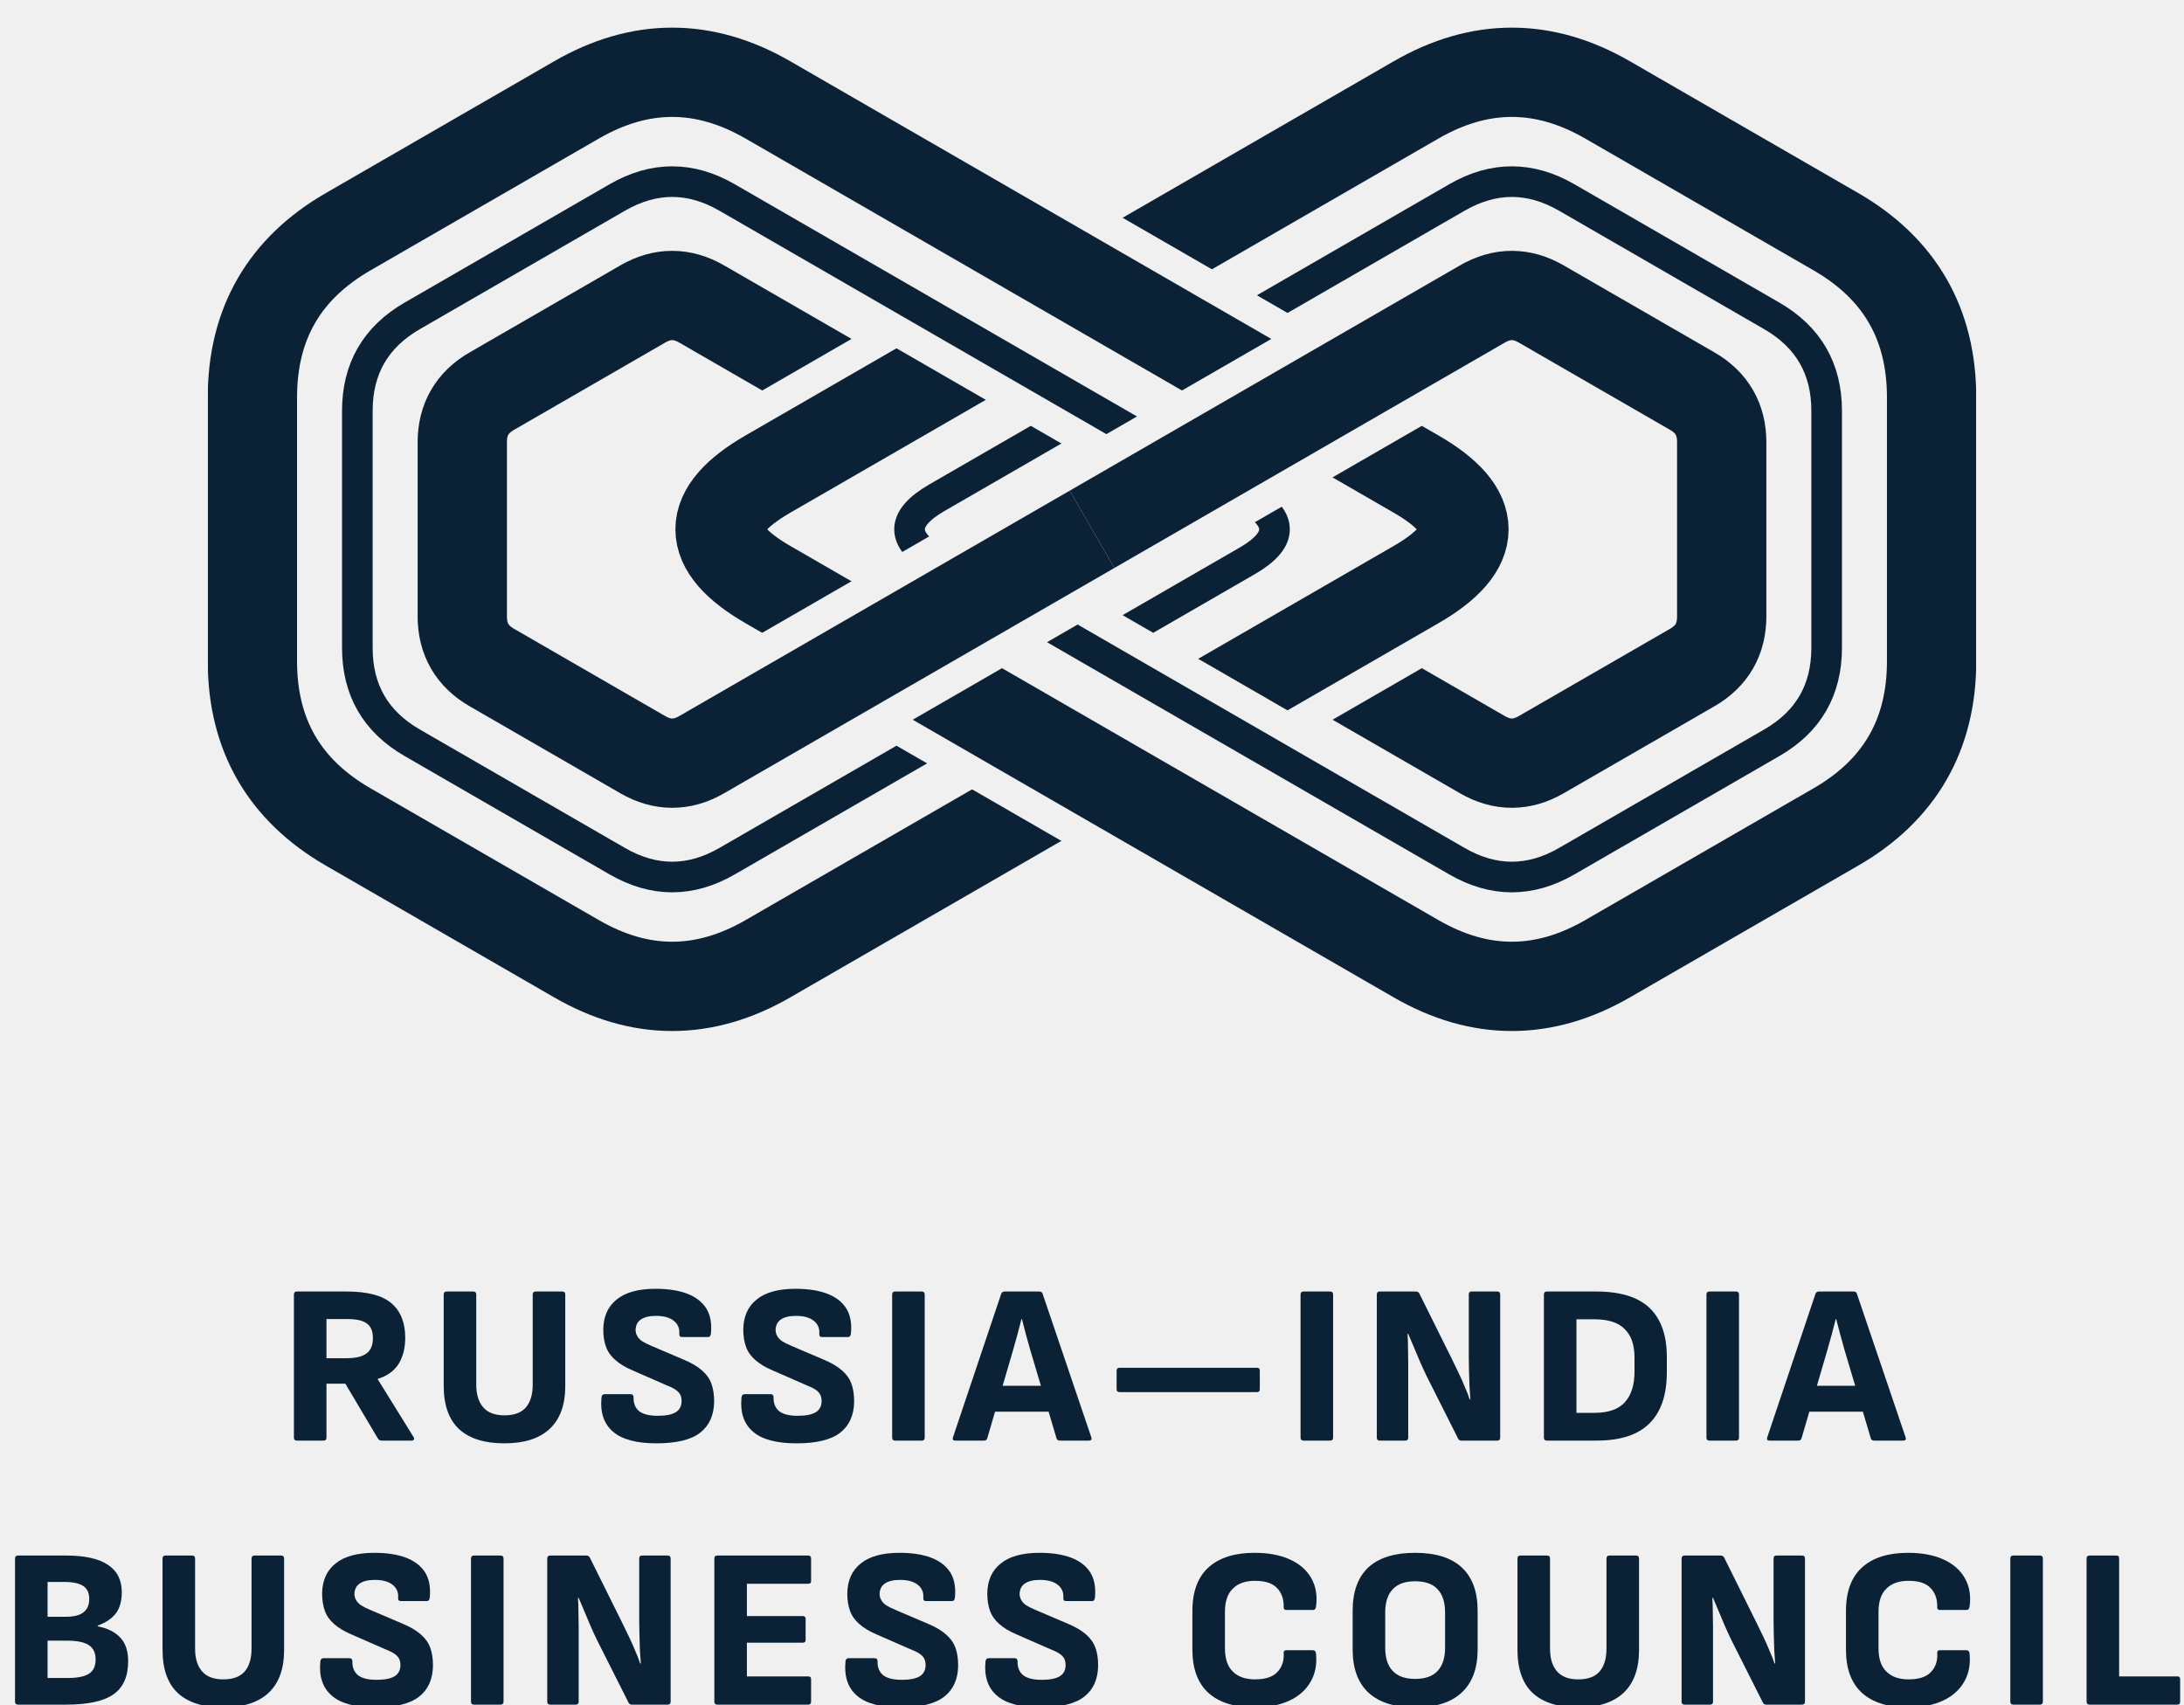
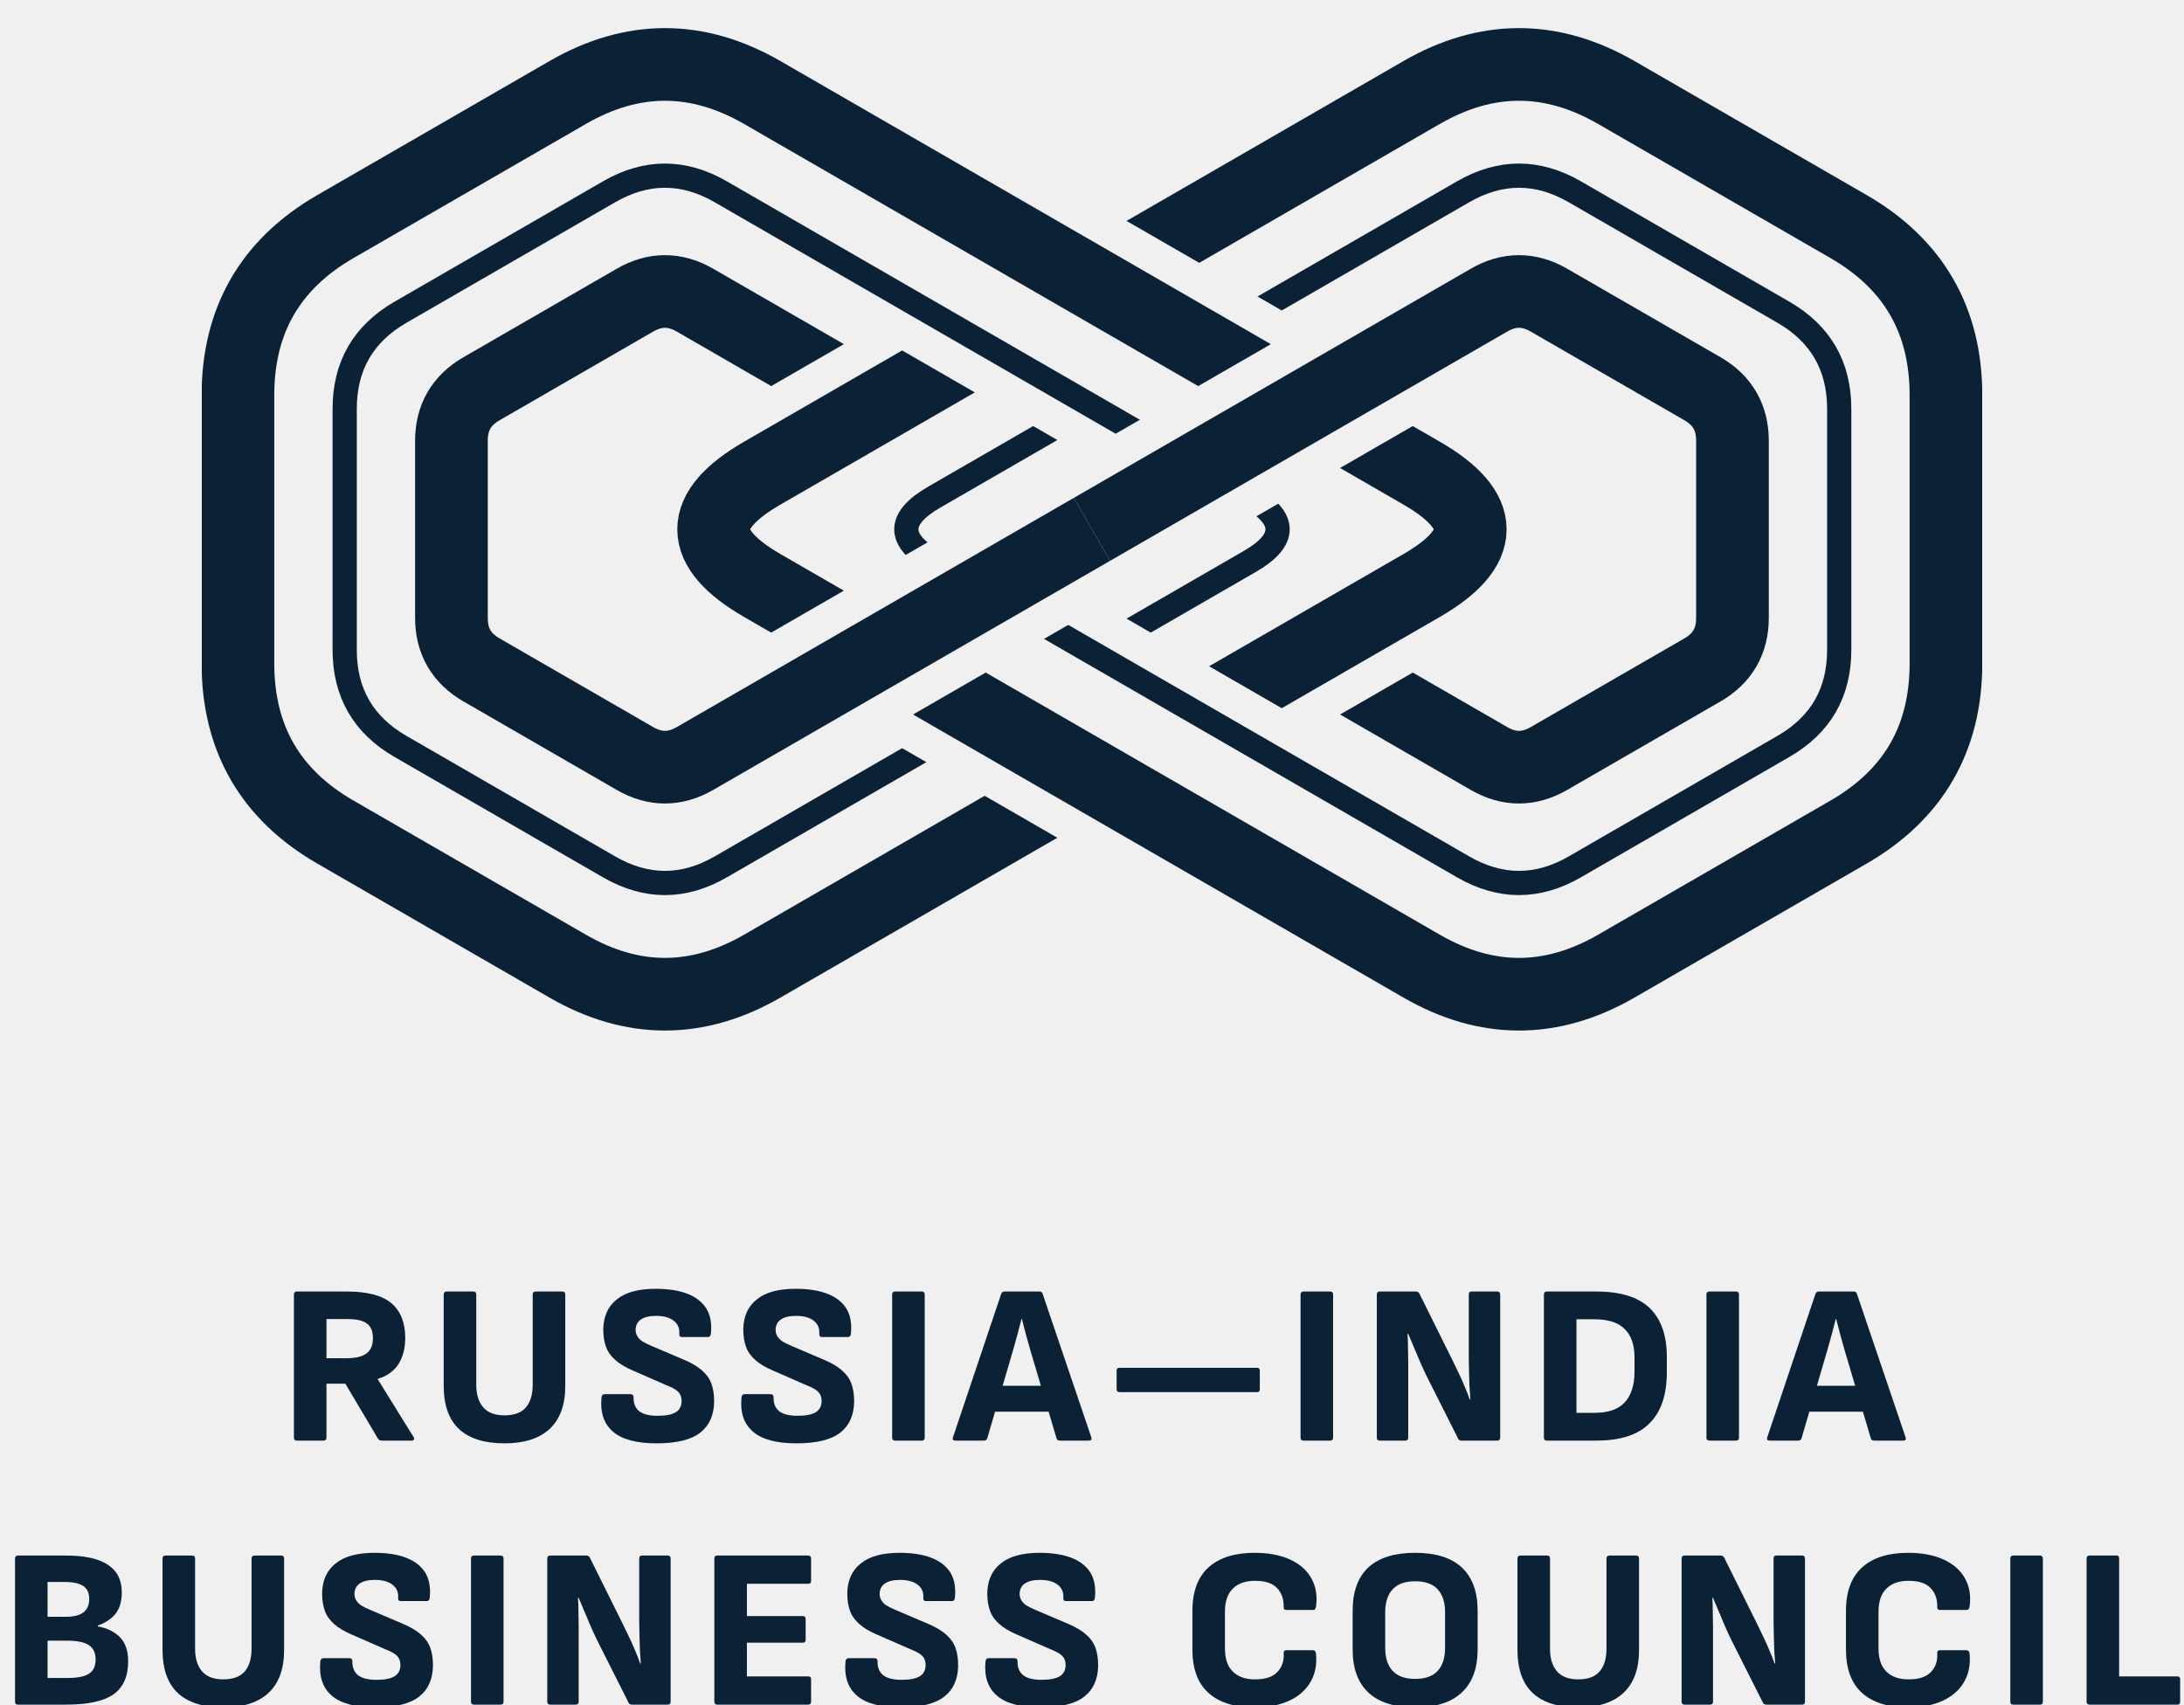
<svg xmlns="http://www.w3.org/2000/svg" viewBox="0 0 206.27 161.02" width="247.53" height="193.23" role="img" aria-label="RUSSIA–INDIA BUSINESS COUNCIL">
-   <svg x="19.62" y="0" viewBox="0.75 -2.25 207.95 124.5" width="167.03" height="100">
+   <svg x="19.04" y="0" viewBox="1.8 -1.2 205.85 122.4" width="168.18" height="100">
    <defs>
-       <clipPath id="q86t">
+       <clipPath id="q55t">
        <rect x="40" y="-20" width="129.45" height="80" />
      </clipPath>
-       <clipPath id="q86u">
+       <clipPath id="q55u">
        <rect x="40" y="60" width="129.45" height="90" />
      </clipPath>
-       <clipPath id="q86l">
+       <clipPath id="q55l">
        <path d="M-30 -30L52.77 -30L156.69 150L-30 150Z" />
      </clipPath>
-       <clipPath id="q86r">
+       <clipPath id="q55r">
        <path d="M239.45 -30L52.77 -30L156.69 150L239.45 150Z" />
      </clipPath>
-       <mask id="q86mi" maskUnits="userSpaceOnUse" x="-20" y="-20" width="249.45" height="160">
+       <mask id="q55mi" maskUnits="userSpaceOnUse" x="-20" y="-20" width="249.45" height="160">
        <rect x="-20" y="-20" width="249.45" height="160" fill="#fff" />
-         <path d="M68.64 52.34L91.45 39.16" fill="none" stroke="#000" stroke-width="17.7" stroke-linejoin="round" stroke-linecap="butt" />
-         <path d="M118 80.84L140.82 67.66" fill="none" stroke="#000" stroke-width="17.7" stroke-linejoin="round" stroke-linecap="butt" />
+         <path d="M70.01 51.54L90.08 39.96" fill="none" stroke="#000" stroke-width="16.4" stroke-linejoin="round" stroke-linecap="butt" />
+         <path d="M119.38 80.04L139.44 68.46" fill="none" stroke="#000" stroke-width="16.4" stroke-linejoin="round" stroke-linecap="butt" />
      </mask>
-       <mask id="q86mo" maskUnits="userSpaceOnUse" x="-20" y="-20" width="249.45" height="160">
+       <mask id="q55mo" maskUnits="userSpaceOnUse" x="-20" y="-20" width="249.45" height="160">
        <rect x="-20" y="-20" width="249.45" height="160" fill="#fff" />
-         <g clip-path="url(#q86t)">
-           <path d="M10.45 45.07Q10.45 34.07 19.97 28.57L45.84 13.63Q55.36 8.13 64.89 13.63L135.67 54.5Q145.2 60 135.67 65.5L64.89 106.37Q55.36 111.87 45.84 106.37L19.97 91.43Q10.45 85.93 10.45 74.93Z" fill="none" stroke="#000" stroke-width="26.59" stroke-linejoin="round" stroke-linecap="round" />
+         <g clip-path="url(#q55t)">
+           <path d="M10.77 45.11Q10.77 34.25 20.17 28.83L45.96 13.94Q55.36 8.51 64.76 13.94L135.15 54.57Q144.55 60 135.15 65.43L64.76 106.06Q55.36 111.49 45.96 106.06L20.17 91.17Q10.77 85.75 10.77 74.89Z" fill="none" stroke="#000" stroke-width="25.94" stroke-linejoin="round" stroke-linecap="round" />
        </g>
-         <path d="M63.26 83.94L146.19 36.06" fill="none" stroke="#000" stroke-width="17.7" stroke-linejoin="round" stroke-linecap="butt" />
+         <path d="M63.26 83.94L146.19 36.06" fill="none" stroke="#000" stroke-width="16.4" stroke-linejoin="round" stroke-linecap="butt" />
      </mask>
-       <mask id="q86mb" maskUnits="userSpaceOnUse" x="-20" y="-20" width="249.45" height="160">
+       <mask id="q55mb" maskUnits="userSpaceOnUse" x="-20" y="-20" width="249.45" height="160">
        <rect x="-20" y="-20" width="249.45" height="160" fill="#fff" />
-         <g clip-path="url(#q86u)">
-           <path d="M199.01 45.07Q199.01 34.07 189.48 28.57L163.62 13.63Q154.09 8.13 144.56 13.63L73.78 54.5Q64.25 60 73.78 65.5L144.56 106.37Q154.09 111.87 163.62 106.37L189.48 91.43Q199.01 85.93 199.01 74.93Z" fill="none" stroke="#000" stroke-width="26.59" stroke-linejoin="round" stroke-linecap="round" />
+         <g clip-path="url(#q55u)">
+           <path d="M198.68 45.11Q198.68 34.25 189.28 28.83L163.49 13.94Q154.09 8.51 144.69 13.94L74.3 54.57Q64.9 60 74.3 65.43L144.69 106.06Q154.09 111.49 163.49 106.06L189.28 91.17Q198.68 85.75 198.68 74.89Z" fill="none" stroke="#000" stroke-width="25.94" stroke-linejoin="round" stroke-linecap="round" />
        </g>
-         <path d="M63.26 83.94L146.19 36.06" fill="none" stroke="#000" stroke-width="17.7" stroke-linejoin="round" stroke-linecap="butt" />
+         <path d="M63.26 83.94L146.19 36.06" fill="none" stroke="#000" stroke-width="16.4" stroke-linejoin="round" stroke-linecap="butt" />
      </mask>
    </defs>
-     <g mask="url(#q86mo)">
-       <path d="M203.45 44.5Q203.45 31.5 192.2 25L165.35 9.5Q154.09 3 142.83 9.5L66.62 53.5Q55.36 60 66.62 66.5L142.83 110.5Q154.09 117 165.35 110.5L192.2 95Q203.45 88.5 203.45 75.5Z" fill="none" stroke="#0B2236" stroke-width="10.5" stroke-linejoin="round" stroke-linecap="round" />
-       <path d="M191.11 46.07Q191.11 38.63 184.66 34.9L160.54 20.97Q154.09 17.25 147.64 20.97L86.49 56.28Q80.05 60 86.49 63.72L147.64 99.03Q154.09 102.75 160.54 99.03L184.66 85.1Q191.11 81.38 191.11 73.93Z" fill="none" stroke="#0B2236" stroke-width="3.6" stroke-linejoin="round" stroke-linecap="round" />
+     <g mask="url(#q55mo)">
+       <path d="M203.45 44.5Q203.45 31.5 192.2 25L165.35 9.5Q154.09 3 142.83 9.5L66.62 53.5Q55.36 60 66.62 66.5L142.83 110.5Q154.09 117 165.35 110.5L192.2 95Q203.45 88.5 203.45 75.5Z" fill="none" stroke="#0B2236" stroke-width="8.4" stroke-linejoin="round" stroke-linecap="round" />
+       <path d="M191.11 46.07Q191.11 38.63 184.66 34.9L160.54 20.97Q154.09 17.25 147.64 20.97L86.49 56.28Q80.05 60 86.49 63.72L147.64 99.03Q154.09 102.75 160.54 99.03L184.66 85.1Q191.11 81.38 191.11 73.93Z" fill="none" stroke="#0B2236" stroke-width="2.8" stroke-linejoin="round" stroke-linecap="round" />
    </g>
-     <g mask="url(#q86mb)">
-       <path d="M6 44.5Q6 31.5 17.26 25L44.11 9.5Q55.36 3 66.62 9.5L142.83 53.5Q154.09 60 142.83 66.5L66.62 110.5Q55.36 117 44.11 110.5L17.26 95Q6 88.5 6 75.5Z" fill="none" stroke="#0B2236" stroke-width="10.5" stroke-linejoin="round" stroke-linecap="round" />
-       <path d="M18.34 46.07Q18.34 38.63 24.79 34.9L48.91 20.97Q55.36 17.25 61.81 20.97L122.96 56.28Q129.41 60 122.96 63.72L61.81 99.03Q55.36 102.75 48.91 99.03L24.79 85.1Q18.34 81.38 18.34 73.93Z" fill="none" stroke="#0B2236" stroke-width="3.6" stroke-linejoin="round" stroke-linecap="round" />
+     <g mask="url(#q55mb)">
+       <path d="M6 44.5Q6 31.5 17.26 25L44.11 9.5Q55.36 3 66.62 9.5L142.83 53.5Q154.09 60 142.83 66.5L66.62 110.5Q55.36 117 44.11 110.5L17.26 95Q6 88.5 6 75.5Z" fill="none" stroke="#0B2236" stroke-width="8.4" stroke-linejoin="round" stroke-linecap="round" />
+       <path d="M18.34 46.07Q18.34 38.63 24.79 34.9L48.91 20.97Q55.36 17.25 61.81 20.97L122.96 56.28Q129.41 60 122.96 63.72L61.81 99.03Q55.36 102.75 48.91 99.03L24.79 85.1Q18.34 81.38 18.34 73.93Z" fill="none" stroke="#0B2236" stroke-width="2.8" stroke-linejoin="round" stroke-linecap="round" />
    </g>
-     <g mask="url(#q86mi)">
-       <g clip-path="url(#q86l)">
-         <path d="M80.05 45.75L58.83 33.5Q55.36 31.5 51.9 33.5L34.15 43.75Q30.68 45.75 30.68 49.75L30.68 70.25Q30.68 74.25 34.15 76.25L51.9 86.5Q55.36 88.5 58.83 86.5L150.63 33.5Q154.09 31.5 157.55 33.5L175.31 43.75Q178.77 45.75 178.77 49.75L178.77 70.25Q178.77 74.25 175.31 76.25L157.55 86.5Q154.09 88.5 150.63 86.5L129.41 74.25" fill="none" stroke="#0B2236" stroke-width="10.5" stroke-linejoin="round" stroke-linecap="butt" />
+     <g mask="url(#q55mi)">
+       <g clip-path="url(#q55l)">
+         <path d="M80.05 45.75L58.83 33.5Q55.36 31.5 51.9 33.5L34.15 43.75Q30.68 45.75 30.68 49.75L30.68 70.25Q30.68 74.25 34.15 76.25L51.9 86.5Q55.36 88.5 58.83 86.5L150.63 33.5Q154.09 31.5 157.55 33.5L175.31 43.75Q178.77 45.75 178.77 49.75L178.77 70.25Q178.77 74.25 175.31 76.25L157.55 86.5Q154.09 88.5 150.63 86.5L129.41 74.25" fill="none" stroke="#0B2236" stroke-width="8.4" stroke-linejoin="round" stroke-linecap="butt" />
      </g>
-       <g clip-path="url(#q86r)">
-         <path d="M80.05 45.75L58.83 33.5Q55.36 31.5 51.9 33.5L34.15 43.75Q30.68 45.75 30.68 49.75L30.68 70.25Q30.68 74.25 34.15 76.25L51.9 86.5Q55.36 88.5 58.83 86.5L150.63 33.5Q154.09 31.5 157.55 33.5L175.31 43.75Q178.77 45.75 178.77 49.75L178.77 70.25Q178.77 74.25 175.31 76.25L157.55 86.5Q154.09 88.5 150.63 86.5L129.41 74.25" fill="none" stroke="#0B2236" stroke-width="10.5" stroke-linejoin="round" stroke-linecap="butt" />
+       <g clip-path="url(#q55r)">
+         <path d="M80.05 45.75L58.83 33.5Q55.36 31.5 51.9 33.5L34.15 43.75Q30.68 45.75 30.68 49.75L30.68 70.25Q30.68 74.25 34.15 76.25L51.9 86.5Q55.36 88.5 58.83 86.5L150.63 33.5Q154.09 31.5 157.55 33.5L175.31 43.75Q178.77 45.75 178.77 49.75L178.77 70.25Q178.77 74.25 175.31 76.25L157.55 86.5Q154.09 88.5 150.63 86.5L129.41 74.25" fill="none" stroke="#0B2236" stroke-width="8.4" stroke-linejoin="round" stroke-linecap="butt" />
      </g>
    </g>
  </svg>
  <g transform="translate(26.34 136.08) scale(21.5)" fill="#0B2236">
    <path transform="translate(0 0)" d="M0.079 0Q0.066 0 0.066 -0.013V-0.642Q0.066 -0.655 0.079 -0.655H0.299Q0.434 -0.655 0.495 -0.603Q0.555 -0.551 0.555 -0.452Q0.555 -0.384 0.526 -0.337Q0.496 -0.29 0.434 -0.271V-0.27L0.592 -0.015Q0.596 -0.009 0.593 -0.005Q0.591 0 0.583 0H0.451Q0.441 0 0.435 -0.009L0.292 -0.25H0.209V-0.013Q0.209 0 0.196 0ZM0.209 -0.362H0.297Q0.357 -0.362 0.385 -0.383Q0.413 -0.404 0.413 -0.45Q0.413 -0.495 0.387 -0.514Q0.362 -0.534 0.301 -0.534H0.209Z" />
    <path transform="translate(0.663 0)" d="M0.328 0.012Q0.197 0.012 0.129 -0.05Q0.061 -0.113 0.061 -0.241V-0.642Q0.061 -0.655 0.074 -0.655H0.191Q0.204 -0.655 0.204 -0.642V-0.246Q0.204 -0.182 0.234 -0.147Q0.264 -0.111 0.328 -0.111Q0.393 -0.111 0.423 -0.147Q0.452 -0.182 0.452 -0.246V-0.642Q0.452 -0.655 0.465 -0.655H0.582Q0.595 -0.655 0.595 -0.642V-0.24Q0.595 -0.115 0.526 -0.051Q0.458 0.012 0.328 0.012Z" />
    <path transform="translate(1.379 0)" d="M0.28 0.012Q0.148 0.012 0.089 -0.039Q0.029 -0.09 0.038 -0.188Q0.039 -0.204 0.052 -0.204H0.166Q0.179 -0.204 0.179 -0.19Q0.178 -0.15 0.204 -0.129Q0.23 -0.109 0.285 -0.109Q0.339 -0.109 0.365 -0.125Q0.39 -0.141 0.39 -0.174Q0.39 -0.19 0.384 -0.202Q0.378 -0.214 0.363 -0.224Q0.348 -0.234 0.322 -0.244L0.178 -0.307Q0.128 -0.328 0.099 -0.354Q0.07 -0.379 0.058 -0.412Q0.046 -0.445 0.046 -0.488Q0.047 -0.574 0.105 -0.62Q0.162 -0.667 0.276 -0.667Q0.359 -0.667 0.416 -0.645Q0.472 -0.623 0.499 -0.58Q0.525 -0.537 0.519 -0.472Q0.518 -0.455 0.506 -0.455H0.391Q0.385 -0.455 0.382 -0.459Q0.379 -0.464 0.38 -0.472Q0.382 -0.506 0.355 -0.527Q0.328 -0.548 0.278 -0.548Q0.234 -0.548 0.211 -0.532Q0.189 -0.517 0.188 -0.487Q0.188 -0.472 0.195 -0.46Q0.201 -0.448 0.216 -0.437Q0.232 -0.427 0.258 -0.416L0.401 -0.355Q0.451 -0.334 0.48 -0.308Q0.509 -0.283 0.521 -0.25Q0.533 -0.217 0.533 -0.172Q0.532 -0.082 0.472 -0.035Q0.412 0.012 0.28 0.012Z" />
    <path transform="translate(1.994 0)" d="M0.28 0.012Q0.148 0.012 0.089 -0.039Q0.029 -0.09 0.038 -0.188Q0.039 -0.204 0.052 -0.204H0.166Q0.179 -0.204 0.179 -0.19Q0.178 -0.15 0.204 -0.129Q0.23 -0.109 0.285 -0.109Q0.339 -0.109 0.365 -0.125Q0.39 -0.141 0.39 -0.174Q0.39 -0.19 0.384 -0.202Q0.378 -0.214 0.363 -0.224Q0.348 -0.234 0.322 -0.244L0.178 -0.307Q0.128 -0.328 0.099 -0.354Q0.07 -0.379 0.058 -0.412Q0.046 -0.445 0.046 -0.488Q0.047 -0.574 0.105 -0.62Q0.162 -0.667 0.276 -0.667Q0.359 -0.667 0.416 -0.645Q0.472 -0.623 0.499 -0.58Q0.525 -0.537 0.519 -0.472Q0.518 -0.455 0.506 -0.455H0.391Q0.385 -0.455 0.382 -0.459Q0.379 -0.464 0.38 -0.472Q0.382 -0.506 0.355 -0.527Q0.328 -0.548 0.278 -0.548Q0.234 -0.548 0.211 -0.532Q0.189 -0.517 0.188 -0.487Q0.188 -0.472 0.195 -0.46Q0.201 -0.448 0.216 -0.437Q0.232 -0.427 0.258 -0.416L0.401 -0.355Q0.451 -0.334 0.48 -0.308Q0.509 -0.283 0.521 -0.25Q0.533 -0.217 0.533 -0.172Q0.532 -0.082 0.472 -0.035Q0.412 0.012 0.28 0.012Z" />
    <path transform="translate(2.628 0)" d="M0.079 0Q0.066 0 0.066 -0.013V-0.642Q0.066 -0.655 0.079 -0.655H0.196Q0.209 -0.655 0.209 -0.642V-0.013Q0.209 0 0.196 0Z" />
    <path transform="translate(2.963 0)" d="M0.008 0Q-0.006 0 -0.002 -0.014L0.21 -0.645Q0.214 -0.655 0.225 -0.655H0.378Q0.389 -0.655 0.392 -0.645L0.606 -0.014Q0.61 0 0.596 0H0.468Q0.456 0 0.453 -0.01L0.338 -0.397Q0.328 -0.431 0.319 -0.465Q0.31 -0.5 0.301 -0.534H0.299Q0.29 -0.499 0.281 -0.465Q0.272 -0.431 0.262 -0.397L0.149 -0.011Q0.146 0 0.135 0ZM0.162 -0.127 0.186 -0.241H0.411L0.437 -0.127Z" />
    <path transform="translate(3.627 0)" d="M0.066 -0.213Q0.053 -0.213 0.053 -0.226V-0.307Q0.053 -0.32 0.066 -0.32H0.67Q0.682 -0.32 0.682 -0.307V-0.226Q0.682 -0.213 0.67 -0.213Z" />
    <path transform="translate(4.422 0)" d="M0.079 0Q0.066 0 0.066 -0.013V-0.642Q0.066 -0.655 0.079 -0.655H0.196Q0.209 -0.655 0.209 -0.642V-0.013Q0.209 0 0.196 0Z" />
    <path transform="translate(4.757 0)" d="M0.079 0Q0.066 0 0.066 -0.013V-0.642Q0.066 -0.655 0.079 -0.655H0.238Q0.248 -0.655 0.253 -0.646L0.396 -0.358Q0.411 -0.327 0.426 -0.296Q0.441 -0.265 0.453 -0.235Q0.466 -0.206 0.474 -0.181H0.477Q0.475 -0.208 0.473 -0.24Q0.472 -0.273 0.471 -0.305Q0.47 -0.338 0.47 -0.364V-0.642Q0.47 -0.655 0.482 -0.655H0.595Q0.608 -0.655 0.608 -0.642V-0.013Q0.608 0 0.595 0H0.438Q0.427 0 0.423 -0.009L0.284 -0.285Q0.27 -0.314 0.256 -0.346Q0.242 -0.379 0.229 -0.41Q0.215 -0.442 0.204 -0.469H0.201Q0.203 -0.44 0.203 -0.407Q0.204 -0.374 0.204 -0.341Q0.204 -0.308 0.204 -0.278V-0.013Q0.204 0 0.191 0Z" />
    <path transform="translate(5.491 0)" d="M0.079 0Q0.066 0 0.066 -0.013V-0.642Q0.066 -0.655 0.079 -0.655H0.297Q0.454 -0.655 0.53 -0.583Q0.606 -0.51 0.606 -0.368V-0.301Q0.606 -0.151 0.53 -0.076Q0.455 0 0.297 0ZM0.209 -0.122H0.288Q0.379 -0.122 0.421 -0.168Q0.464 -0.214 0.464 -0.304V-0.365Q0.464 -0.448 0.421 -0.49Q0.379 -0.533 0.288 -0.533H0.209Z" />
    <path transform="translate(6.205 0)" d="M0.079 0Q0.066 0 0.066 -0.013V-0.642Q0.066 -0.655 0.079 -0.655H0.196Q0.209 -0.655 0.209 -0.642V-0.013Q0.209 0 0.196 0Z" />
    <path transform="translate(6.54 0)" d="M0.008 0Q-0.006 0 -0.002 -0.014L0.21 -0.645Q0.214 -0.655 0.225 -0.655H0.378Q0.389 -0.655 0.392 -0.645L0.606 -0.014Q0.61 0 0.596 0H0.468Q0.456 0 0.453 -0.01L0.338 -0.397Q0.328 -0.431 0.319 -0.465Q0.31 -0.5 0.301 -0.534H0.299Q0.29 -0.499 0.281 -0.465Q0.272 -0.431 0.262 -0.397L0.149 -0.011Q0.146 0 0.135 0ZM0.162 -0.127 0.186 -0.241H0.411L0.437 -0.127Z" />
  </g>
  <g transform="translate(0 161.02) scale(21.5)" fill="#0B2236">
    <path transform="translate(0 0)" d="M0.079 0Q0.066 0 0.066 -0.013V-0.642Q0.066 -0.655 0.079 -0.655H0.291Q0.412 -0.655 0.473 -0.615Q0.535 -0.575 0.535 -0.494Q0.535 -0.436 0.509 -0.401Q0.483 -0.367 0.429 -0.347V-0.344Q0.493 -0.332 0.528 -0.295Q0.563 -0.258 0.563 -0.191Q0.563 -0.09 0.498 -0.045Q0.434 0 0.29 0ZM0.209 -0.117H0.296Q0.362 -0.117 0.391 -0.136Q0.42 -0.154 0.42 -0.199Q0.42 -0.241 0.391 -0.261Q0.361 -0.281 0.296 -0.281H0.209ZM0.209 -0.386H0.288Q0.343 -0.386 0.367 -0.406Q0.392 -0.425 0.392 -0.465Q0.392 -0.503 0.366 -0.521Q0.34 -0.539 0.282 -0.539H0.209Z" />
    <path transform="translate(0.653 0)" d="M0.328 0.012Q0.197 0.012 0.129 -0.05Q0.061 -0.113 0.061 -0.241V-0.642Q0.061 -0.655 0.074 -0.655H0.191Q0.204 -0.655 0.204 -0.642V-0.246Q0.204 -0.182 0.234 -0.147Q0.264 -0.111 0.328 -0.111Q0.393 -0.111 0.423 -0.147Q0.452 -0.182 0.452 -0.246V-0.642Q0.452 -0.655 0.465 -0.655H0.582Q0.595 -0.655 0.595 -0.642V-0.24Q0.595 -0.115 0.526 -0.051Q0.458 0.012 0.328 0.012Z" />
    <path transform="translate(1.369 0)" d="M0.28 0.012Q0.148 0.012 0.089 -0.039Q0.029 -0.09 0.038 -0.188Q0.039 -0.204 0.052 -0.204H0.166Q0.179 -0.204 0.179 -0.19Q0.178 -0.15 0.204 -0.129Q0.23 -0.109 0.285 -0.109Q0.339 -0.109 0.365 -0.125Q0.39 -0.141 0.39 -0.174Q0.39 -0.19 0.384 -0.202Q0.378 -0.214 0.363 -0.224Q0.348 -0.234 0.322 -0.244L0.178 -0.307Q0.128 -0.328 0.099 -0.354Q0.07 -0.379 0.058 -0.412Q0.046 -0.445 0.046 -0.488Q0.047 -0.574 0.105 -0.62Q0.162 -0.667 0.276 -0.667Q0.359 -0.667 0.416 -0.645Q0.472 -0.623 0.499 -0.58Q0.525 -0.537 0.519 -0.472Q0.518 -0.455 0.506 -0.455H0.391Q0.385 -0.455 0.382 -0.459Q0.379 -0.464 0.38 -0.472Q0.382 -0.506 0.355 -0.527Q0.328 -0.548 0.278 -0.548Q0.234 -0.548 0.211 -0.532Q0.189 -0.517 0.188 -0.487Q0.188 -0.472 0.195 -0.46Q0.201 -0.448 0.216 -0.437Q0.232 -0.427 0.258 -0.416L0.401 -0.355Q0.451 -0.334 0.48 -0.308Q0.509 -0.283 0.521 -0.25Q0.533 -0.217 0.533 -0.172Q0.532 -0.082 0.472 -0.035Q0.412 0.012 0.28 0.012Z" />
    <path transform="translate(2.003 0)" d="M0.079 0Q0.066 0 0.066 -0.013V-0.642Q0.066 -0.655 0.079 -0.655H0.196Q0.209 -0.655 0.209 -0.642V-0.013Q0.209 0 0.196 0Z" />
    <path transform="translate(2.338 0)" d="M0.079 0Q0.066 0 0.066 -0.013V-0.642Q0.066 -0.655 0.079 -0.655H0.238Q0.248 -0.655 0.253 -0.646L0.396 -0.358Q0.411 -0.327 0.426 -0.296Q0.441 -0.265 0.453 -0.235Q0.466 -0.206 0.474 -0.181H0.477Q0.475 -0.208 0.473 -0.24Q0.472 -0.273 0.471 -0.305Q0.47 -0.338 0.47 -0.364V-0.642Q0.47 -0.655 0.482 -0.655H0.595Q0.608 -0.655 0.608 -0.642V-0.013Q0.608 0 0.595 0H0.438Q0.427 0 0.423 -0.009L0.284 -0.285Q0.27 -0.314 0.256 -0.346Q0.242 -0.379 0.229 -0.41Q0.215 -0.442 0.204 -0.469H0.201Q0.203 -0.44 0.203 -0.407Q0.204 -0.374 0.204 -0.341Q0.204 -0.308 0.204 -0.278V-0.013Q0.204 0 0.191 0Z" />
    <path transform="translate(3.072 0)" d="M0.079 0Q0.066 0 0.066 -0.013V-0.642Q0.066 -0.655 0.079 -0.655H0.478Q0.491 -0.655 0.491 -0.642V-0.543Q0.491 -0.531 0.478 -0.531H0.209V-0.389H0.454Q0.467 -0.389 0.467 -0.377V-0.284Q0.467 -0.272 0.454 -0.272H0.209V-0.124H0.478Q0.491 -0.124 0.491 -0.112V-0.013Q0.491 0 0.478 0Z" />
    <path transform="translate(3.676 0)" d="M0.28 0.012Q0.148 0.012 0.089 -0.039Q0.029 -0.09 0.038 -0.188Q0.039 -0.204 0.052 -0.204H0.166Q0.179 -0.204 0.179 -0.19Q0.178 -0.15 0.204 -0.129Q0.23 -0.109 0.285 -0.109Q0.339 -0.109 0.365 -0.125Q0.39 -0.141 0.39 -0.174Q0.39 -0.19 0.384 -0.202Q0.378 -0.214 0.363 -0.224Q0.348 -0.234 0.322 -0.244L0.178 -0.307Q0.128 -0.328 0.099 -0.354Q0.07 -0.379 0.058 -0.412Q0.046 -0.445 0.046 -0.488Q0.047 -0.574 0.105 -0.62Q0.162 -0.667 0.276 -0.667Q0.359 -0.667 0.416 -0.645Q0.472 -0.623 0.499 -0.58Q0.525 -0.537 0.519 -0.472Q0.518 -0.455 0.506 -0.455H0.391Q0.385 -0.455 0.382 -0.459Q0.379 -0.464 0.38 -0.472Q0.382 -0.506 0.355 -0.527Q0.328 -0.548 0.278 -0.548Q0.234 -0.548 0.211 -0.532Q0.189 -0.517 0.188 -0.487Q0.188 -0.472 0.195 -0.46Q0.201 -0.448 0.216 -0.437Q0.232 -0.427 0.258 -0.416L0.401 -0.355Q0.451 -0.334 0.48 -0.308Q0.509 -0.283 0.521 -0.25Q0.533 -0.217 0.533 -0.172Q0.532 -0.082 0.472 -0.035Q0.412 0.012 0.28 0.012Z" />
    <path transform="translate(4.291 0)" d="M0.28 0.012Q0.148 0.012 0.089 -0.039Q0.029 -0.09 0.038 -0.188Q0.039 -0.204 0.052 -0.204H0.166Q0.179 -0.204 0.179 -0.19Q0.178 -0.15 0.204 -0.129Q0.23 -0.109 0.285 -0.109Q0.339 -0.109 0.365 -0.125Q0.39 -0.141 0.39 -0.174Q0.39 -0.19 0.384 -0.202Q0.378 -0.214 0.363 -0.224Q0.348 -0.234 0.322 -0.244L0.178 -0.307Q0.128 -0.328 0.099 -0.354Q0.07 -0.379 0.058 -0.412Q0.046 -0.445 0.046 -0.488Q0.047 -0.574 0.105 -0.62Q0.162 -0.667 0.276 -0.667Q0.359 -0.667 0.416 -0.645Q0.472 -0.623 0.499 -0.58Q0.525 -0.537 0.519 -0.472Q0.518 -0.455 0.506 -0.455H0.391Q0.385 -0.455 0.382 -0.459Q0.379 -0.464 0.38 -0.472Q0.382 -0.506 0.355 -0.527Q0.328 -0.548 0.278 -0.548Q0.234 -0.548 0.211 -0.532Q0.189 -0.517 0.188 -0.487Q0.188 -0.472 0.195 -0.46Q0.201 -0.448 0.216 -0.437Q0.232 -0.427 0.258 -0.416L0.401 -0.355Q0.451 -0.334 0.48 -0.308Q0.509 -0.283 0.521 -0.25Q0.533 -0.217 0.533 -0.172Q0.532 -0.082 0.472 -0.035Q0.412 0.012 0.28 0.012Z" />
    <path transform="translate(5.184 0)" d="M0.326 0.012Q0.196 0.012 0.125 -0.051Q0.054 -0.115 0.054 -0.242V-0.411Q0.054 -0.54 0.126 -0.604Q0.197 -0.667 0.327 -0.667Q0.418 -0.667 0.482 -0.638Q0.546 -0.609 0.576 -0.556Q0.607 -0.502 0.597 -0.43Q0.596 -0.424 0.593 -0.42Q0.59 -0.416 0.584 -0.416H0.466Q0.454 -0.416 0.455 -0.429Q0.456 -0.482 0.425 -0.513Q0.395 -0.544 0.329 -0.544Q0.266 -0.544 0.232 -0.51Q0.197 -0.477 0.197 -0.407V-0.248Q0.197 -0.178 0.232 -0.145Q0.266 -0.111 0.329 -0.111Q0.397 -0.111 0.427 -0.143Q0.458 -0.175 0.455 -0.226Q0.454 -0.239 0.466 -0.239H0.583Q0.595 -0.239 0.597 -0.225Q0.604 -0.153 0.573 -0.1Q0.542 -0.046 0.479 -0.017Q0.416 0.012 0.326 0.012Z" />
    <path transform="translate(5.888 0)" d="M0.328 0.012Q0.193 0.012 0.123 -0.053Q0.054 -0.118 0.054 -0.242V-0.413Q0.054 -0.538 0.123 -0.603Q0.193 -0.667 0.328 -0.667Q0.464 -0.667 0.533 -0.603Q0.603 -0.538 0.603 -0.413V-0.242Q0.603 -0.118 0.533 -0.053Q0.464 0.012 0.328 0.012ZM0.328 -0.113Q0.395 -0.113 0.427 -0.148Q0.46 -0.183 0.46 -0.25V-0.405Q0.46 -0.472 0.427 -0.507Q0.395 -0.542 0.328 -0.542Q0.263 -0.542 0.23 -0.507Q0.197 -0.472 0.197 -0.405V-0.25Q0.197 -0.183 0.23 -0.148Q0.263 -0.113 0.328 -0.113Z" />
    <path transform="translate(6.605 0)" d="M0.328 0.012Q0.197 0.012 0.129 -0.05Q0.061 -0.113 0.061 -0.241V-0.642Q0.061 -0.655 0.074 -0.655H0.191Q0.204 -0.655 0.204 -0.642V-0.246Q0.204 -0.182 0.234 -0.147Q0.264 -0.111 0.328 -0.111Q0.393 -0.111 0.423 -0.147Q0.452 -0.182 0.452 -0.246V-0.642Q0.452 -0.655 0.465 -0.655H0.582Q0.595 -0.655 0.595 -0.642V-0.24Q0.595 -0.115 0.526 -0.051Q0.458 0.012 0.328 0.012Z" />
    <path transform="translate(7.321 0)" d="M0.079 0Q0.066 0 0.066 -0.013V-0.642Q0.066 -0.655 0.079 -0.655H0.238Q0.248 -0.655 0.253 -0.646L0.396 -0.358Q0.411 -0.327 0.426 -0.296Q0.441 -0.265 0.453 -0.235Q0.466 -0.206 0.474 -0.181H0.477Q0.475 -0.208 0.473 -0.24Q0.472 -0.273 0.471 -0.305Q0.47 -0.338 0.47 -0.364V-0.642Q0.47 -0.655 0.482 -0.655H0.595Q0.608 -0.655 0.608 -0.642V-0.013Q0.608 0 0.595 0H0.438Q0.427 0 0.423 -0.009L0.284 -0.285Q0.27 -0.314 0.256 -0.346Q0.242 -0.379 0.229 -0.41Q0.215 -0.442 0.204 -0.469H0.201Q0.203 -0.44 0.203 -0.407Q0.204 -0.374 0.204 -0.341Q0.204 -0.308 0.204 -0.278V-0.013Q0.204 0 0.191 0Z" />
    <path transform="translate(8.055 0)" d="M0.326 0.012Q0.196 0.012 0.125 -0.051Q0.054 -0.115 0.054 -0.242V-0.411Q0.054 -0.54 0.126 -0.604Q0.197 -0.667 0.327 -0.667Q0.418 -0.667 0.482 -0.638Q0.546 -0.609 0.576 -0.556Q0.607 -0.502 0.597 -0.43Q0.596 -0.424 0.593 -0.42Q0.59 -0.416 0.584 -0.416H0.466Q0.454 -0.416 0.455 -0.429Q0.456 -0.482 0.425 -0.513Q0.395 -0.544 0.329 -0.544Q0.266 -0.544 0.232 -0.51Q0.197 -0.477 0.197 -0.407V-0.248Q0.197 -0.178 0.232 -0.145Q0.266 -0.111 0.329 -0.111Q0.397 -0.111 0.427 -0.143Q0.458 -0.175 0.455 -0.226Q0.454 -0.239 0.466 -0.239H0.583Q0.595 -0.239 0.597 -0.225Q0.604 -0.153 0.573 -0.1Q0.542 -0.046 0.479 -0.017Q0.416 0.012 0.326 0.012Z" />
    <path transform="translate(8.765 0)" d="M0.079 0Q0.066 0 0.066 -0.013V-0.642Q0.066 -0.655 0.079 -0.655H0.196Q0.209 -0.655 0.209 -0.642V-0.013Q0.209 0 0.196 0Z" />
    <path transform="translate(9.1 0)" d="M0.079 0Q0.066 0 0.066 -0.013V-0.642Q0.066 -0.655 0.079 -0.655H0.198Q0.209 -0.655 0.209 -0.642V-0.124H0.465Q0.477 -0.124 0.477 -0.112V-0.013Q0.477 0 0.465 0Z" />
  </g>
</svg>
